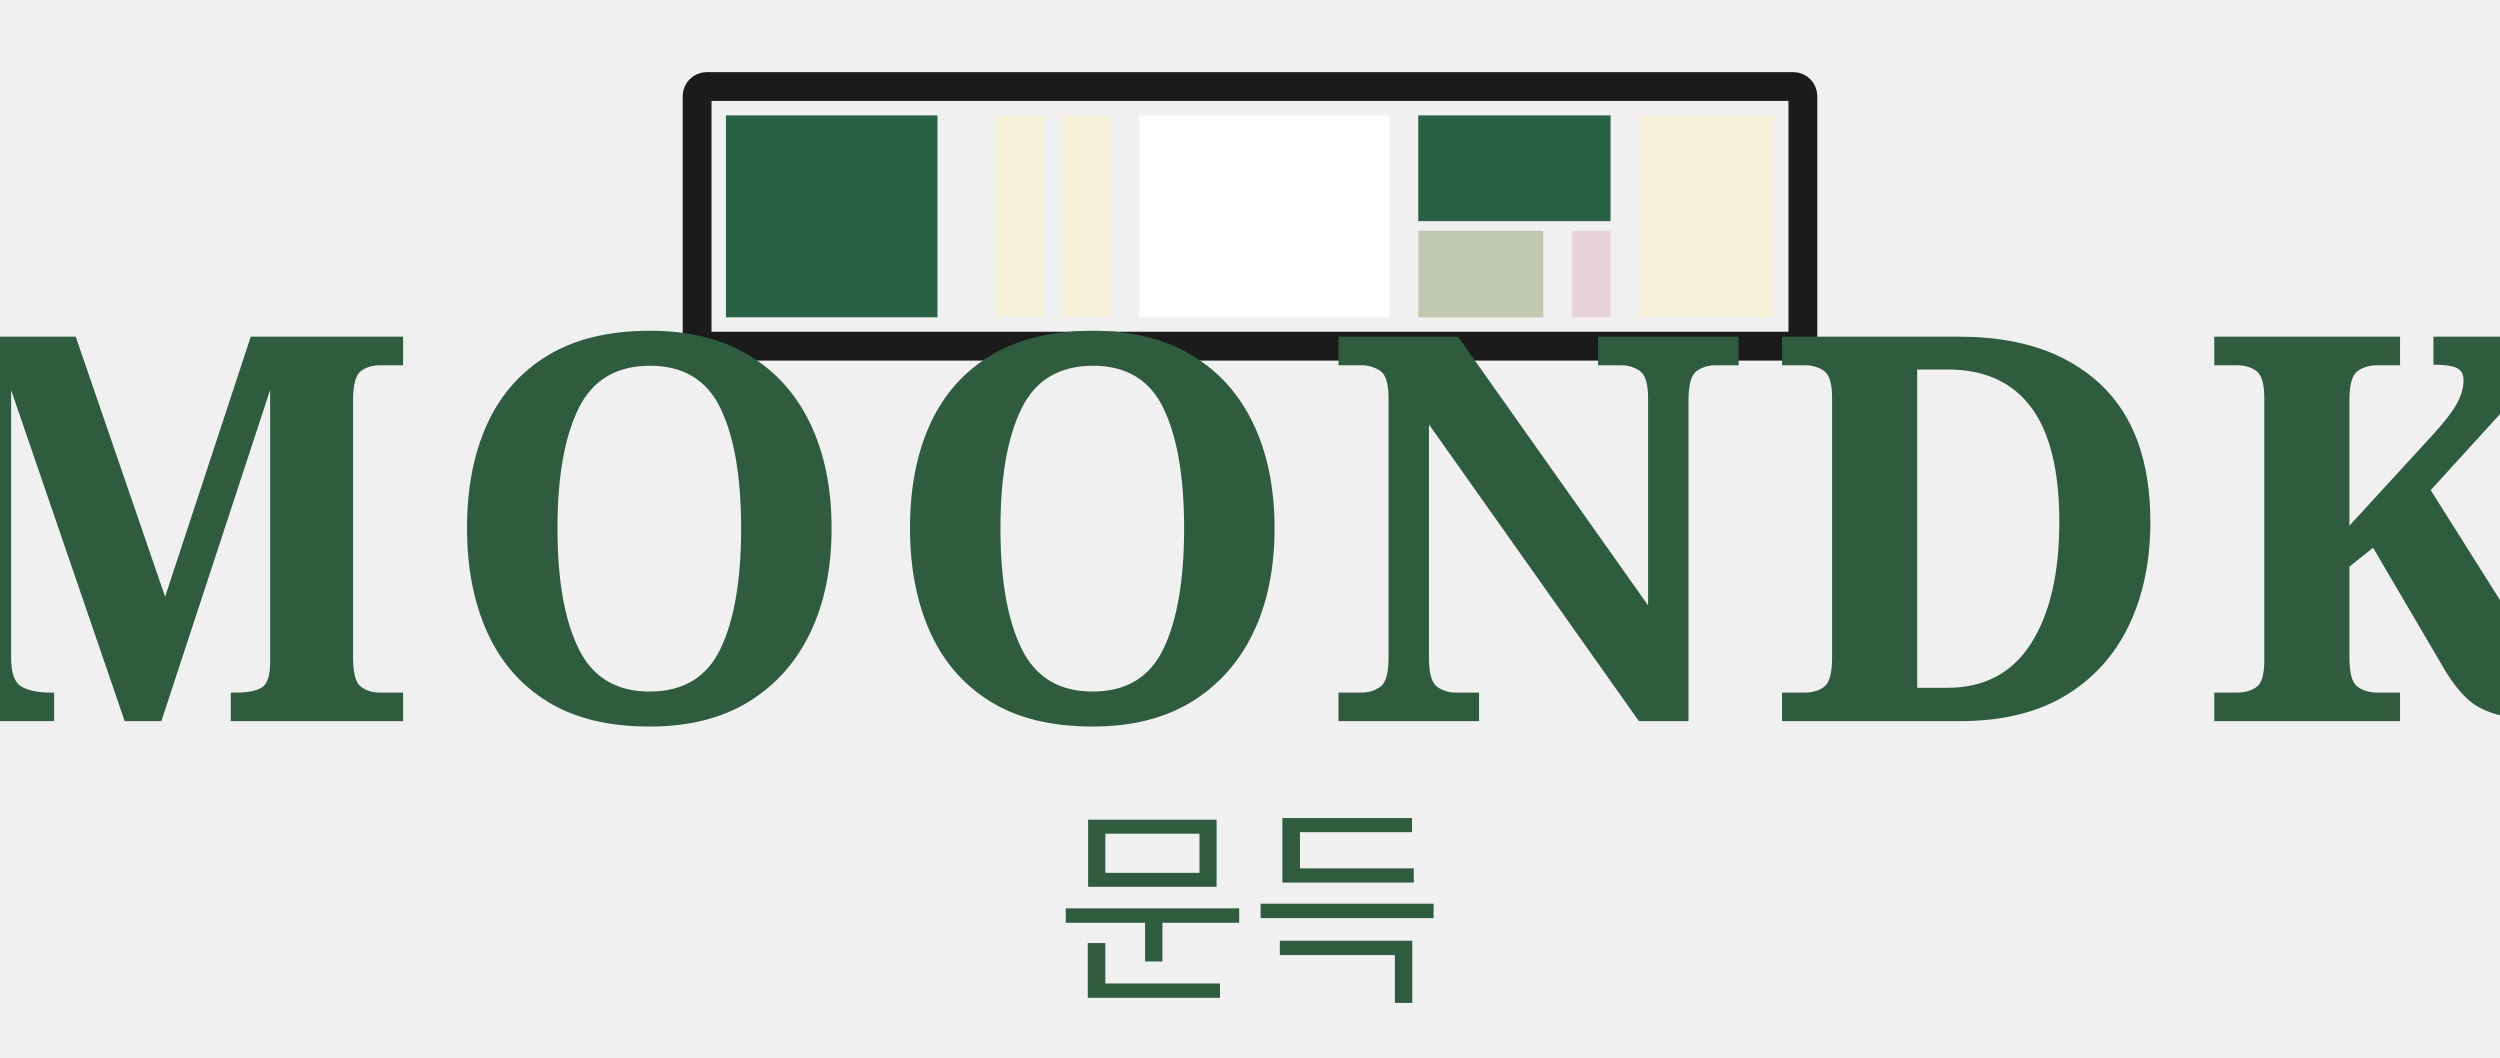
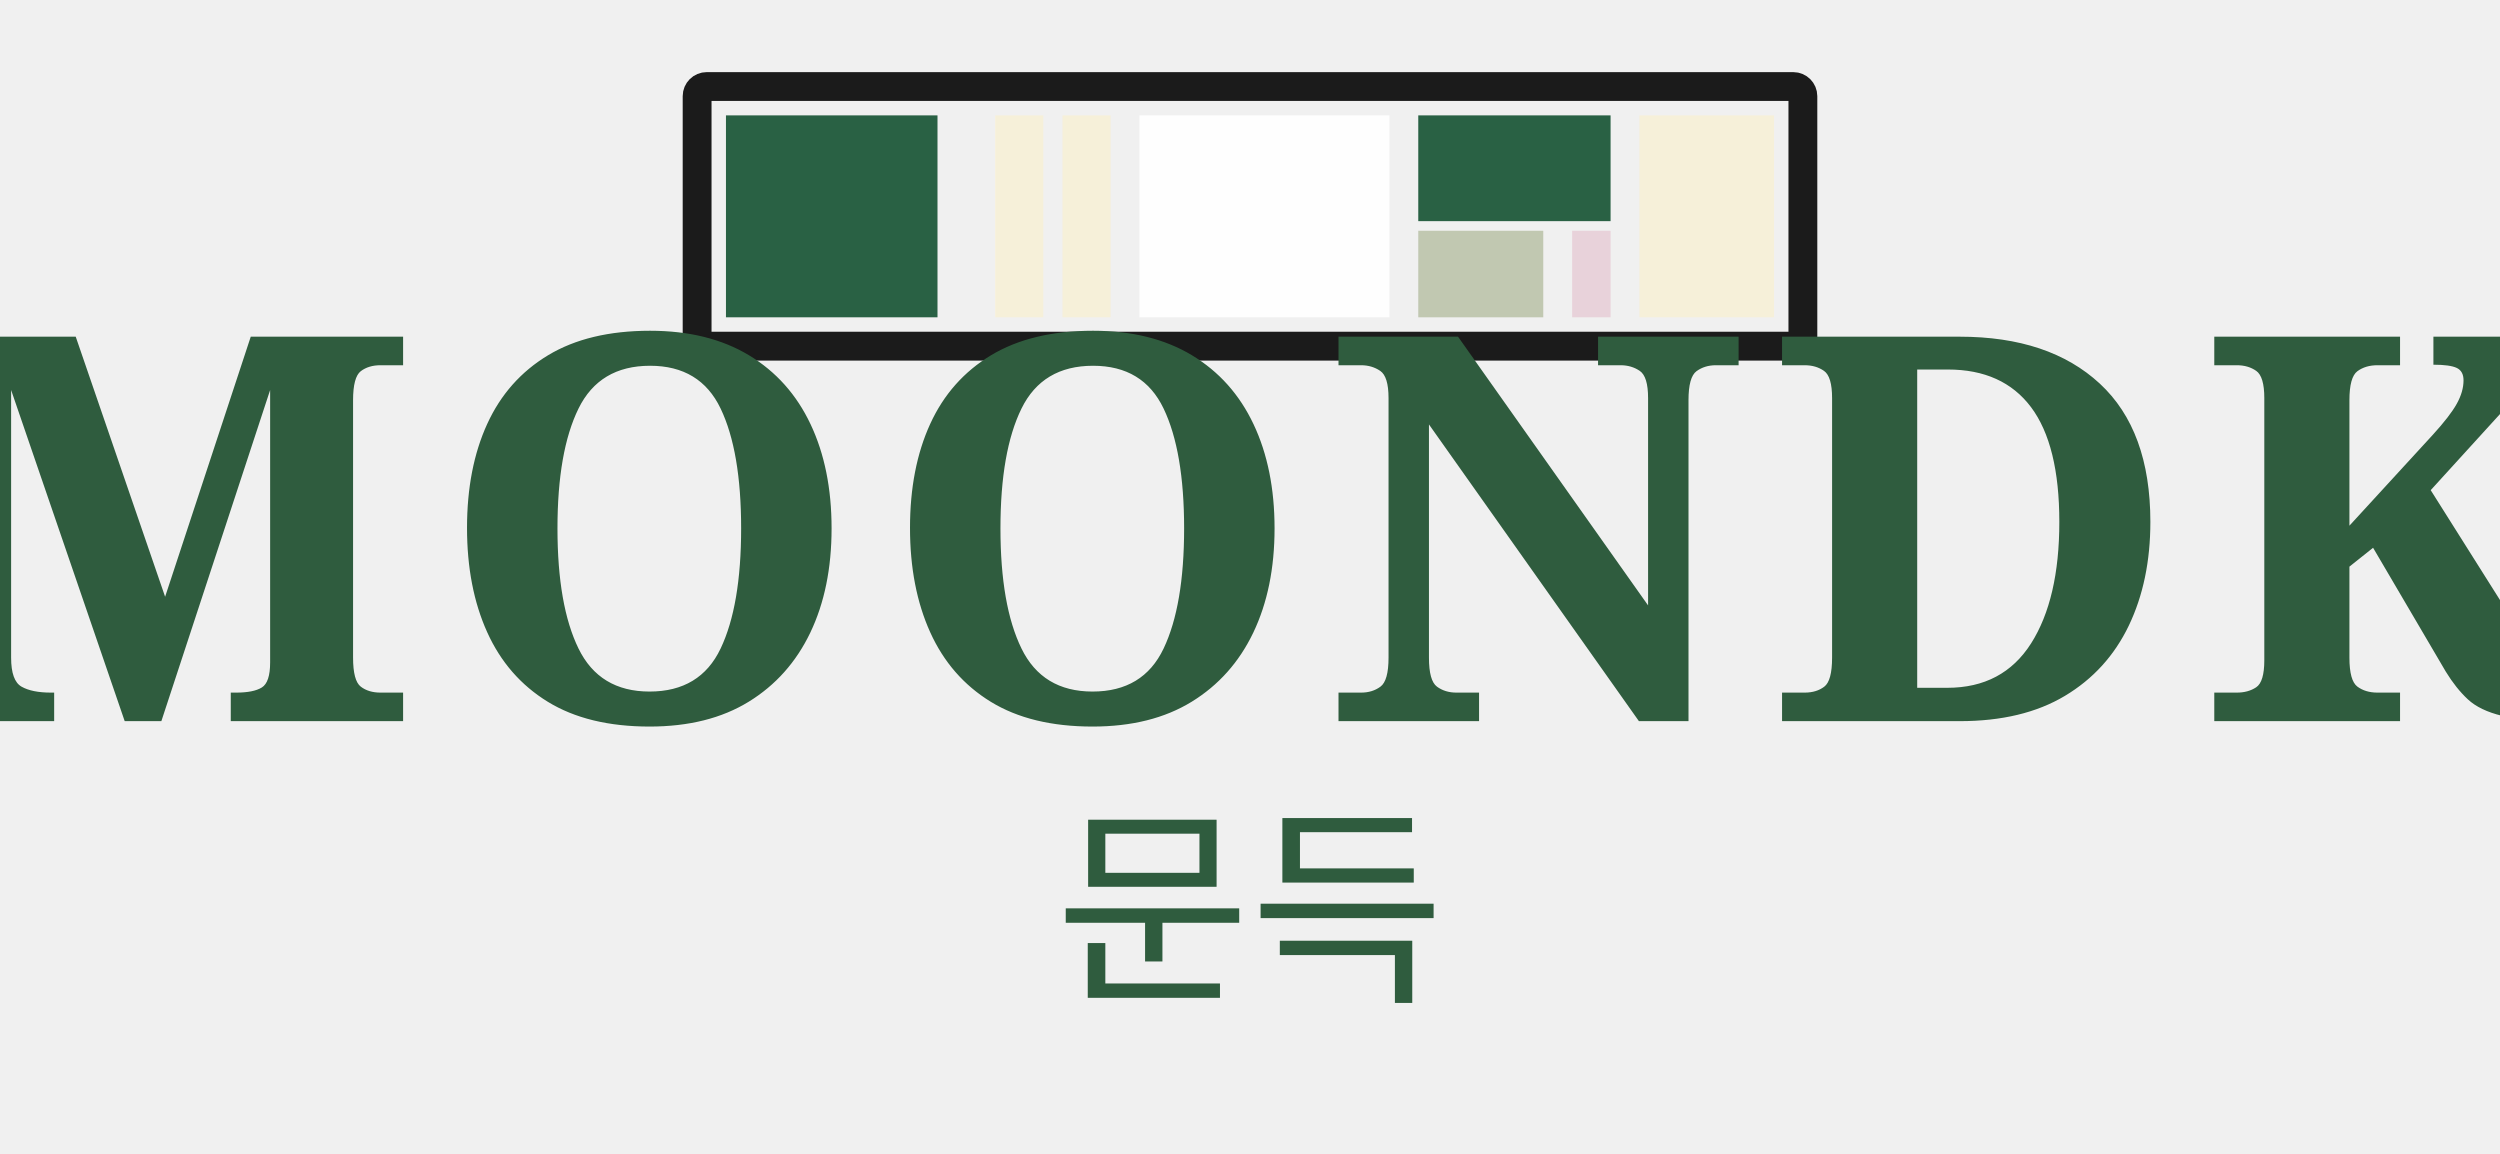
- <svg xmlns="http://www.w3.org/2000/svg" viewBox="0 0 520 220" role="img" aria-label="MOONDK logo">
+ <svg xmlns="http://www.w3.org/2000/svg" viewBox="0 0 520 240" overflow="visible" role="img" aria-label="MOONDK logo">
  <defs>
    <style>
      .brand { fill: #2F5C3E; }
      .stroke { stroke: #1b1b1b; stroke-width: 6; }
      .soft { opacity: 0.95; }
    </style>
  </defs>
  <g transform="translate(145 18)">
    <rect x="0" y="0" width="230" height="54" rx="2" class="stroke" fill="none" />
    <rect x="6" y="6" width="44" height="42" class="soft" fill="#1F5A3C" />
    <rect x="62" y="6" width="10" height="42" class="soft" fill="#F7F0D8" />
    <rect x="76" y="6" width="10" height="42" class="soft" fill="#F7F0D8" />
    <rect x="92" y="6" width="52" height="42" class="soft" fill="#FFFFFF" />
    <rect x="150" y="6" width="40" height="22" class="soft" fill="#1F5A3C" />
    <rect x="150" y="30" width="26" height="18" class="soft" fill="#BFC6AE" />
    <rect x="182" y="30" width="8" height="18" class="soft" fill="#E8D1D9" />
    <rect x="196" y="6" width="28" height="42" class="soft" fill="#F7F0D8" />
  </g>
  <text x="260" y="150" text-anchor="middle" class="brand" font-family="Playfair Display, Georgia, serif" font-size="112" font-weight="700" letter-spacing="4">
    MOONDK
  </text>
  <text x="260" y="205" text-anchor="middle" class="brand" font-family="Inter, system-ui, -apple-system, Segoe UI, Roboto, sans-serif" font-size="44" font-weight="500">
    문득
  </text>
</svg>
